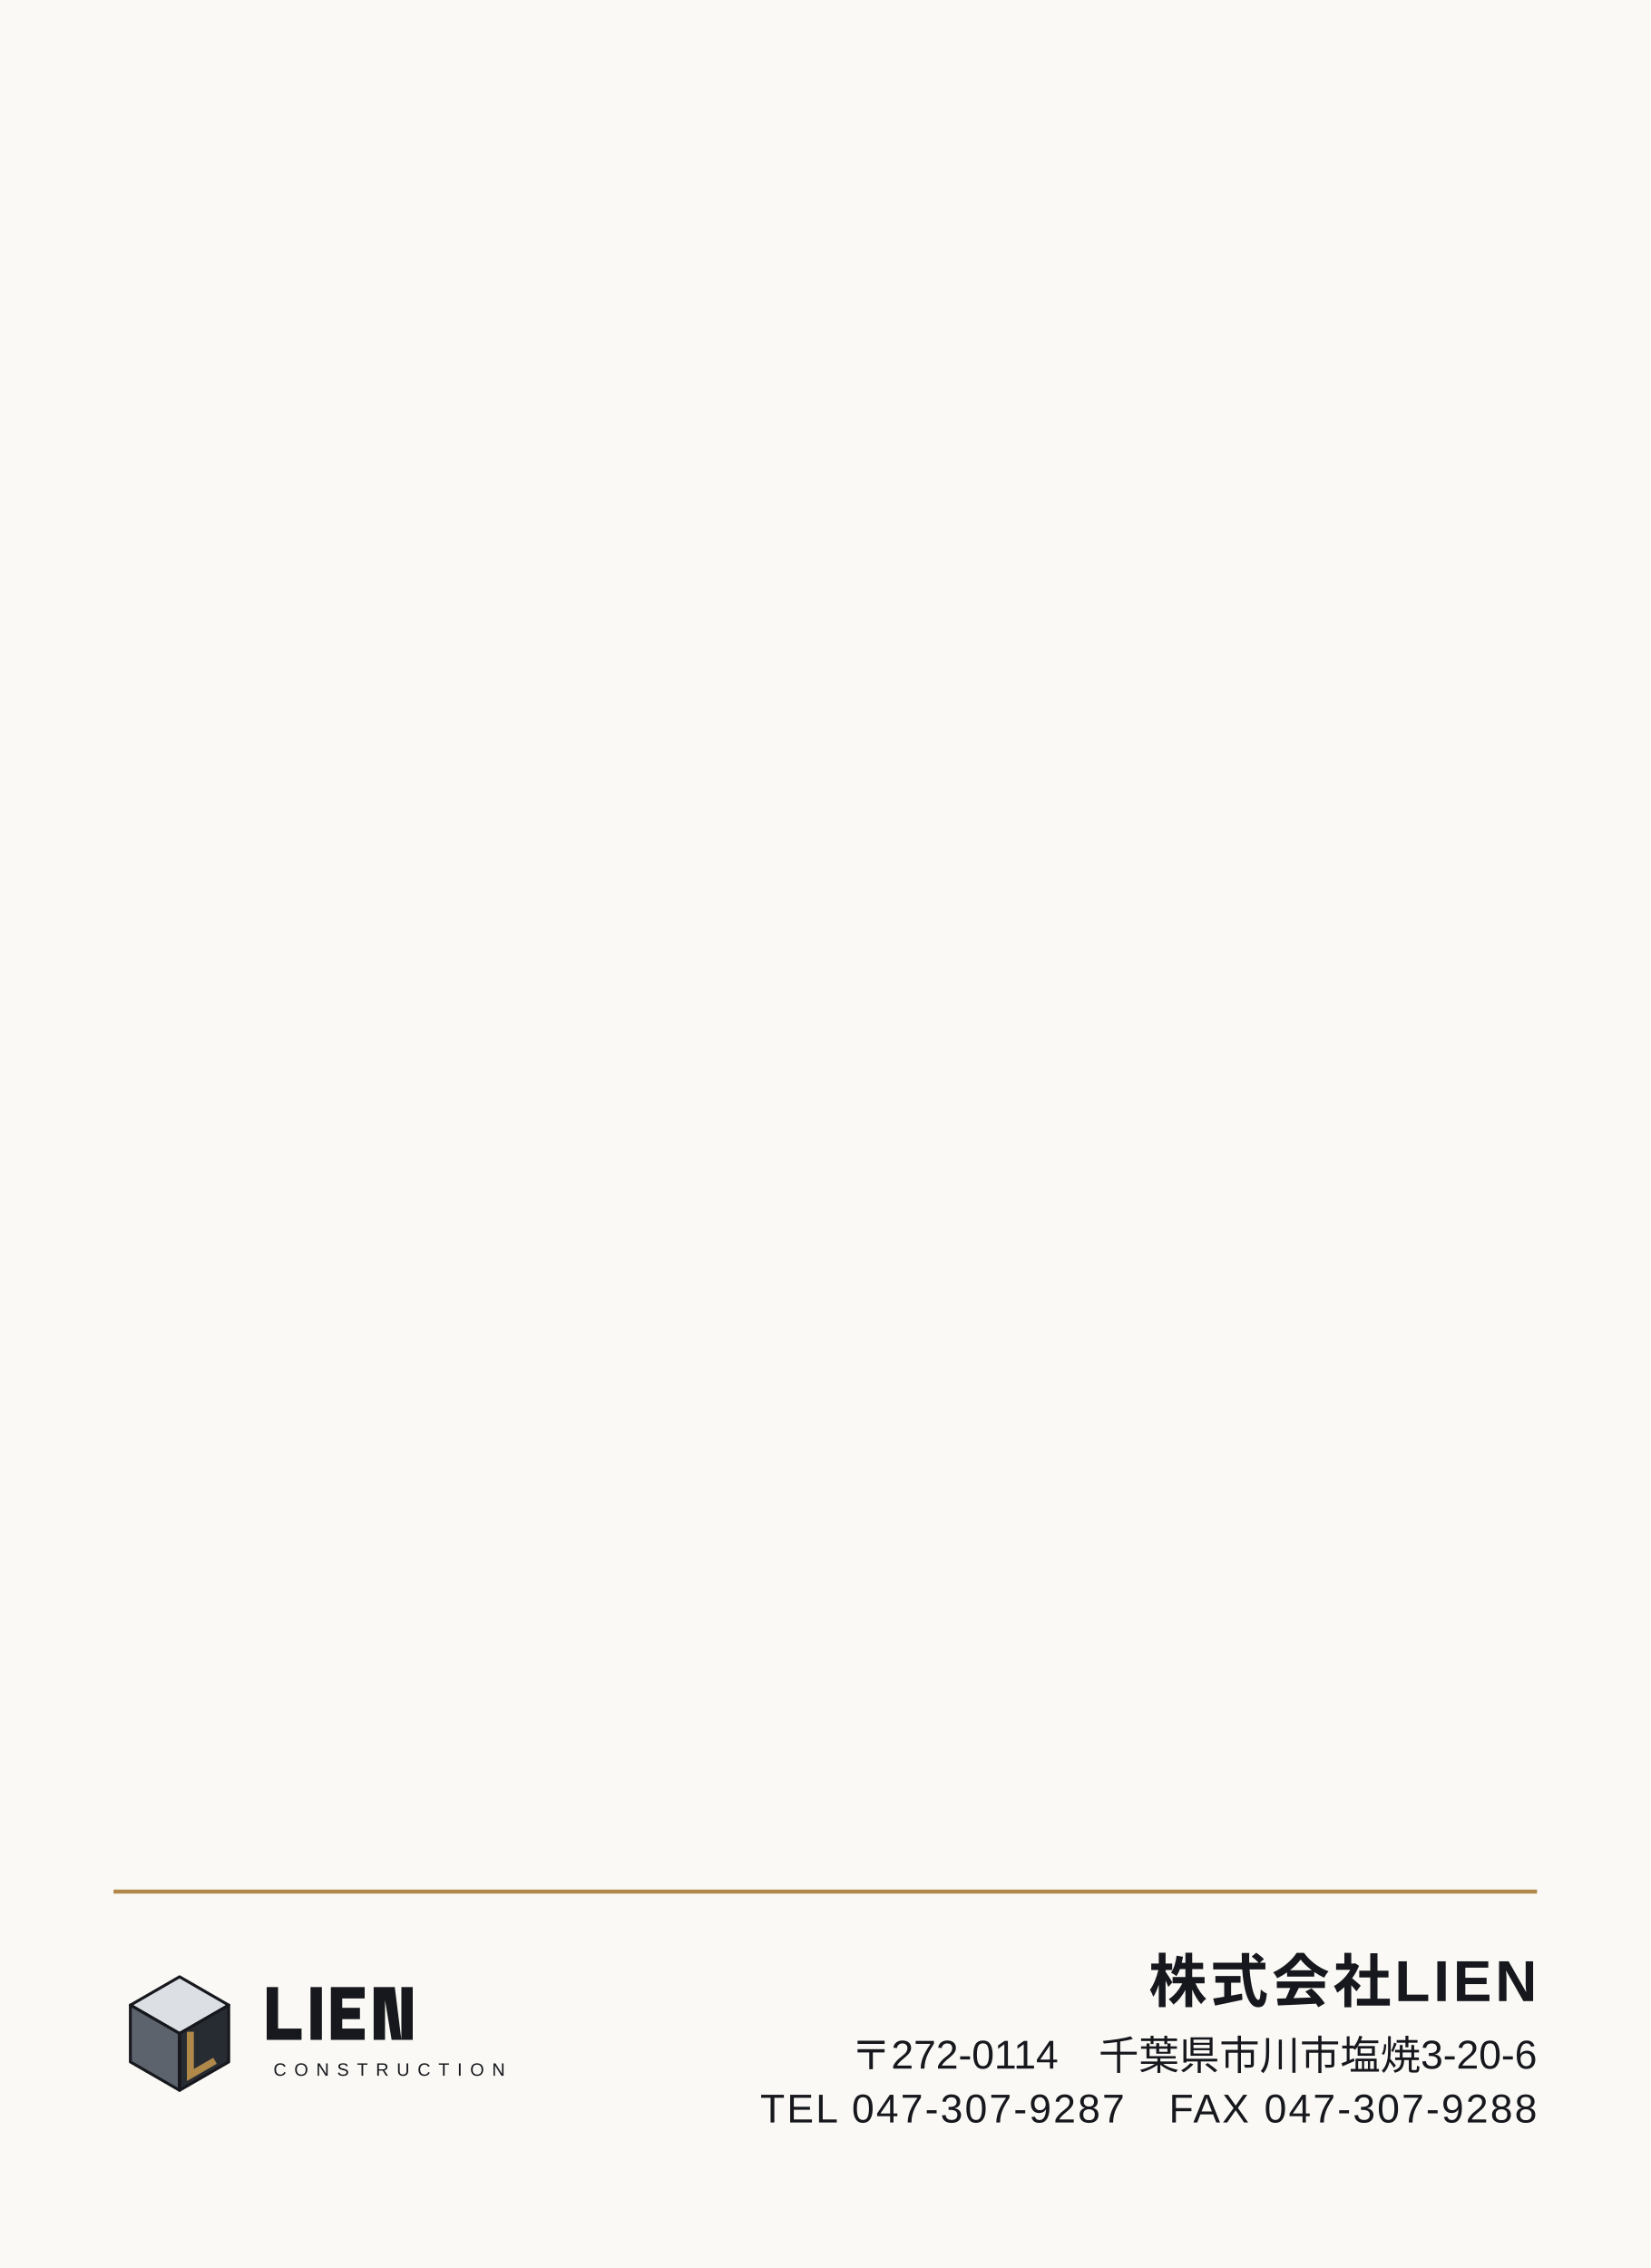
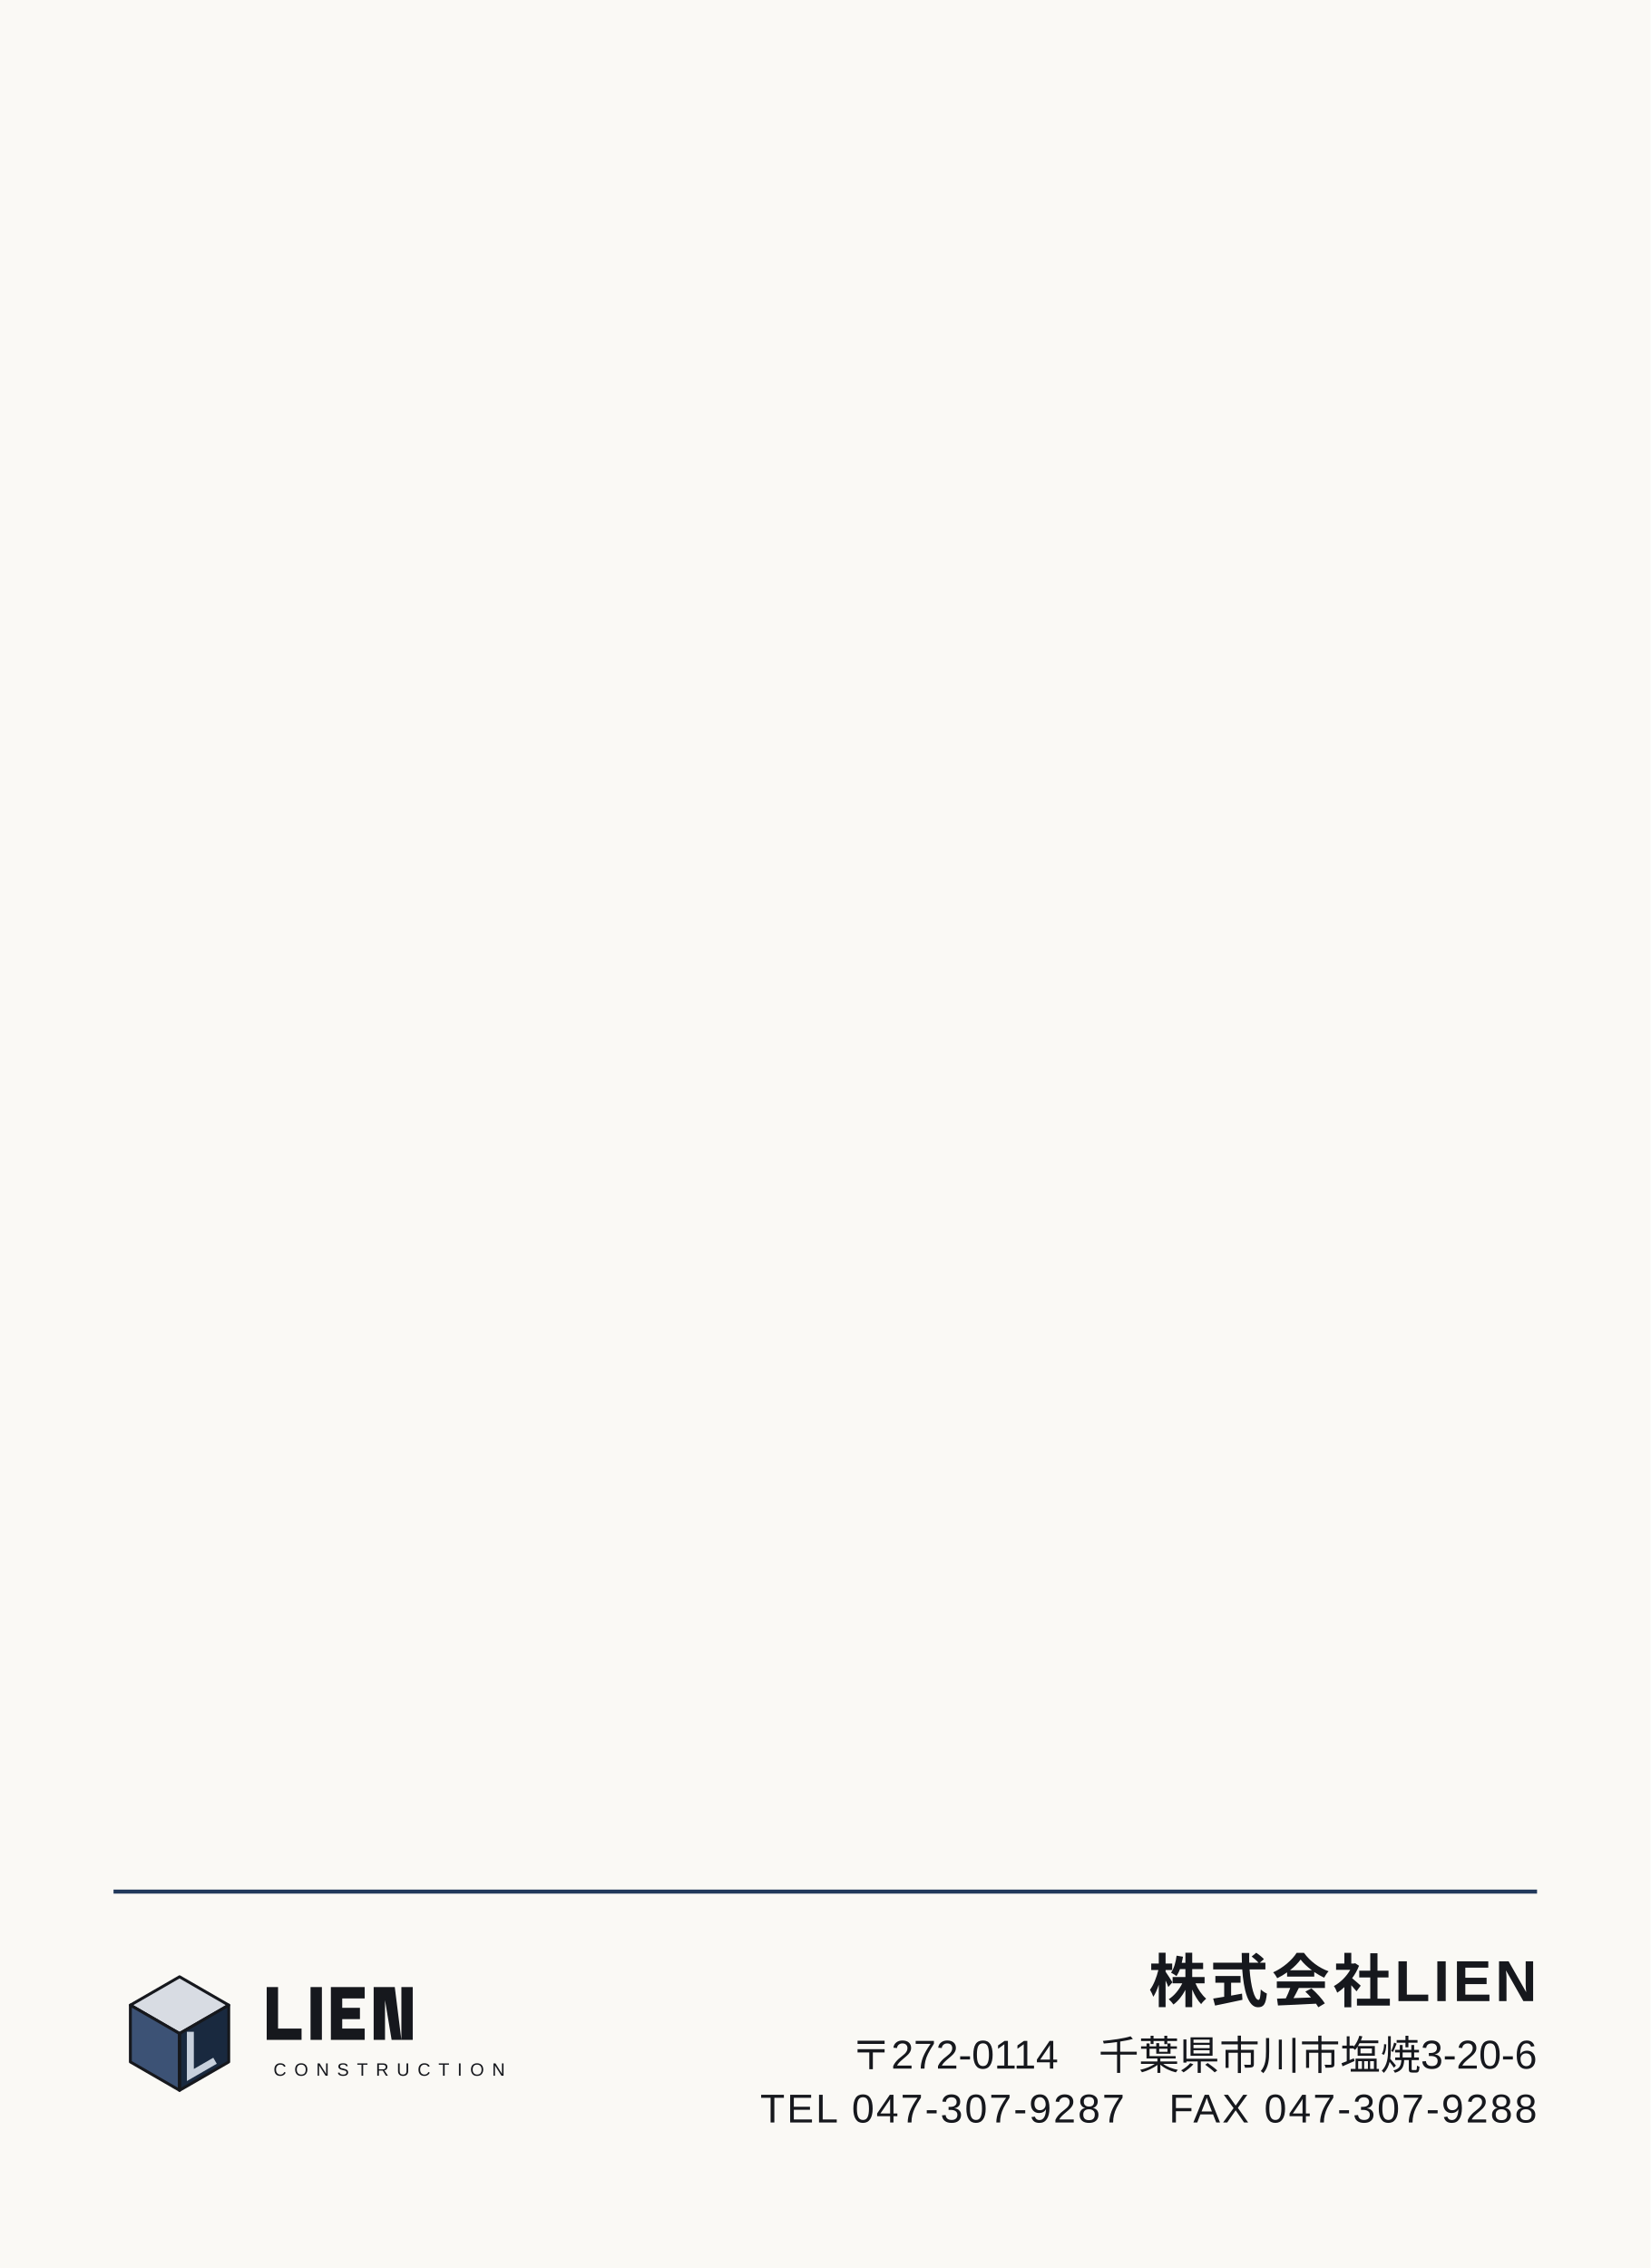
<svg xmlns="http://www.w3.org/2000/svg" width="246mm" height="338mm" viewBox="-3 -3 246 338">
  <rect x="-3" y="-3" width="246" height="338" fill="#FAF9F5" />
-   <line x1="13.92" y1="278.904" x2="226.08" y2="278.904" stroke="#B0894A" stroke-width="0.6" />
+   <line x1="13.92" y1="278.904" x2="226.08" y2="278.904" stroke="#223A5C" stroke-width="0.6" />
  <g>
    <g transform="translate(13.92,290.219)">
-       <path d="M9.84,1.378 L17.169,5.609 L9.84,9.84 L2.511,5.609 Z" fill="#DCDFE3" stroke="#16181D" stroke-width="0.433" stroke-linejoin="round" />
-       <path d="M9.84,9.84 L2.511,5.609 L2.511,14.071 L9.84,18.302 Z" fill="#5C636D" stroke="#16181D" stroke-width="0.433" stroke-linejoin="round" />
-       <path d="M9.84,9.84 L17.169,5.609 L17.169,14.071 L9.84,18.302 Z" fill="#272B32" stroke="#16181D" stroke-width="0.433" stroke-linejoin="round" />
+       <path d="M9.84,1.378 L17.169,5.609 L9.84,9.84 L2.511,5.609 Z" fill="#D8DCE3" stroke="#16181D" stroke-width="0.433" stroke-linejoin="round" />
+       <path d="M9.84,9.84 L2.511,5.609 L2.511,14.071 L9.84,18.302 Z" fill="#3C5275" stroke="#16181D" stroke-width="0.433" stroke-linejoin="round" />
+       <path d="M9.84,9.84 L17.169,5.609 L17.169,14.071 L9.84,18.302 Z" fill="#19293F" stroke="#16181D" stroke-width="0.433" stroke-linejoin="round" />
      <path d="M9.84,9.84 L9.84,18.302" stroke="#16181D" stroke-width="0.433" />
-       <path d="M11.452,10.094 L11.452,16.018 L14.677,14.156" fill="none" stroke="#B0894A" stroke-width="1.039" stroke-linecap="square" />
+       <path d="M11.452,10.094 L11.452,16.018 L14.677,14.156" fill="none" stroke="#C7D0DC" stroke-width="1.039" stroke-linecap="square" />
    </g>
    <path d="M36.749,0 h1.692 v7.872 h-1.692 Z M36.749,6.18 h5.196 v1.692 h-5.196 Z M43.283,0 h1.692 v7.872 h-1.692 Z M46.313,0 h1.692 v7.872 h-1.692 Z M46.313,0 h5.038 v1.692 h-5.038 Z M46.313,3.09 h4.333 v1.692 h-4.333 Z M46.313,6.18 h5.038 v1.692 h-5.038 Z M52.69,0 h1.692 v7.872 h-1.692 Z M56.822,0 h1.692 v7.872 h-1.692 Z M54.382,0 L55.838,0 L56.822,7.872 L55.367,7.872 L54.382,1.946 Z" transform="translate(0,293.132)" fill="#16181D" />
    <text x="37.749" y="306.347" font-family="Liberation Sans, Arial, sans-serif" font-size="2.676" letter-spacing="1.178" fill="#16181D" font-weight="500">CONSTRUCTION</text>
  </g>
  <text x="226.08" y="295.358" text-anchor="end" font-family="Liberation Sans, IPAPGothic, IPAGothic, sans-serif" font-size="8.64" letter-spacing="0.518" font-weight="700" fill="#16181D">株式会社LIEN</text>
  <text x="226.08" y="305.438" text-anchor="end" font-family="Liberation Sans, IPAPGothic, IPAGothic, sans-serif" font-size="6" fill="#16181D">〒272-0114　千葉県市川市塩焼3-20-6</text>
  <text x="226.08" y="313.31" text-anchor="end" font-family="Liberation Sans, Arial, sans-serif" font-size="6" letter-spacing="0.3" fill="#16181D">TEL 047-307-9287　FAX 047-307-9288</text>
</svg>
